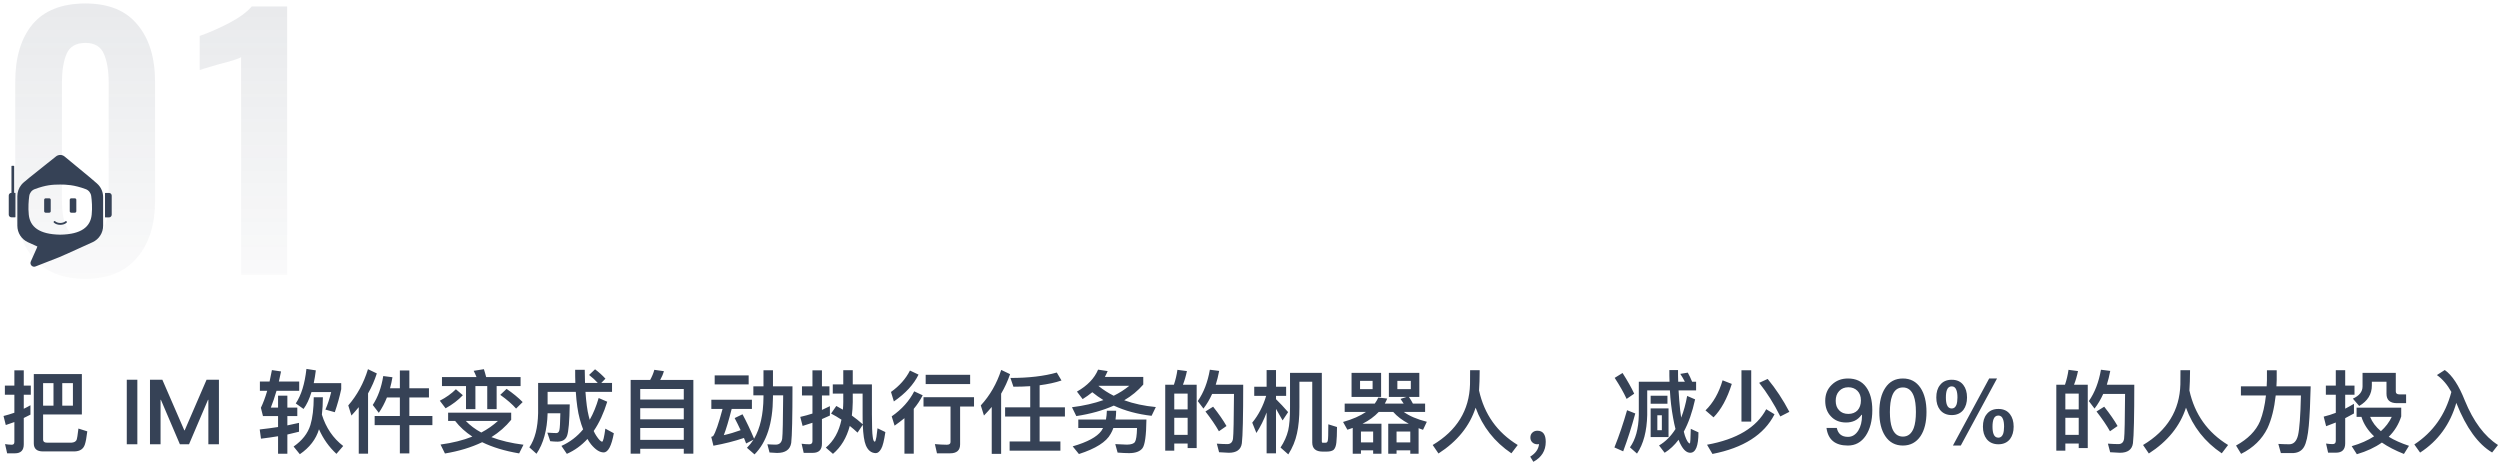
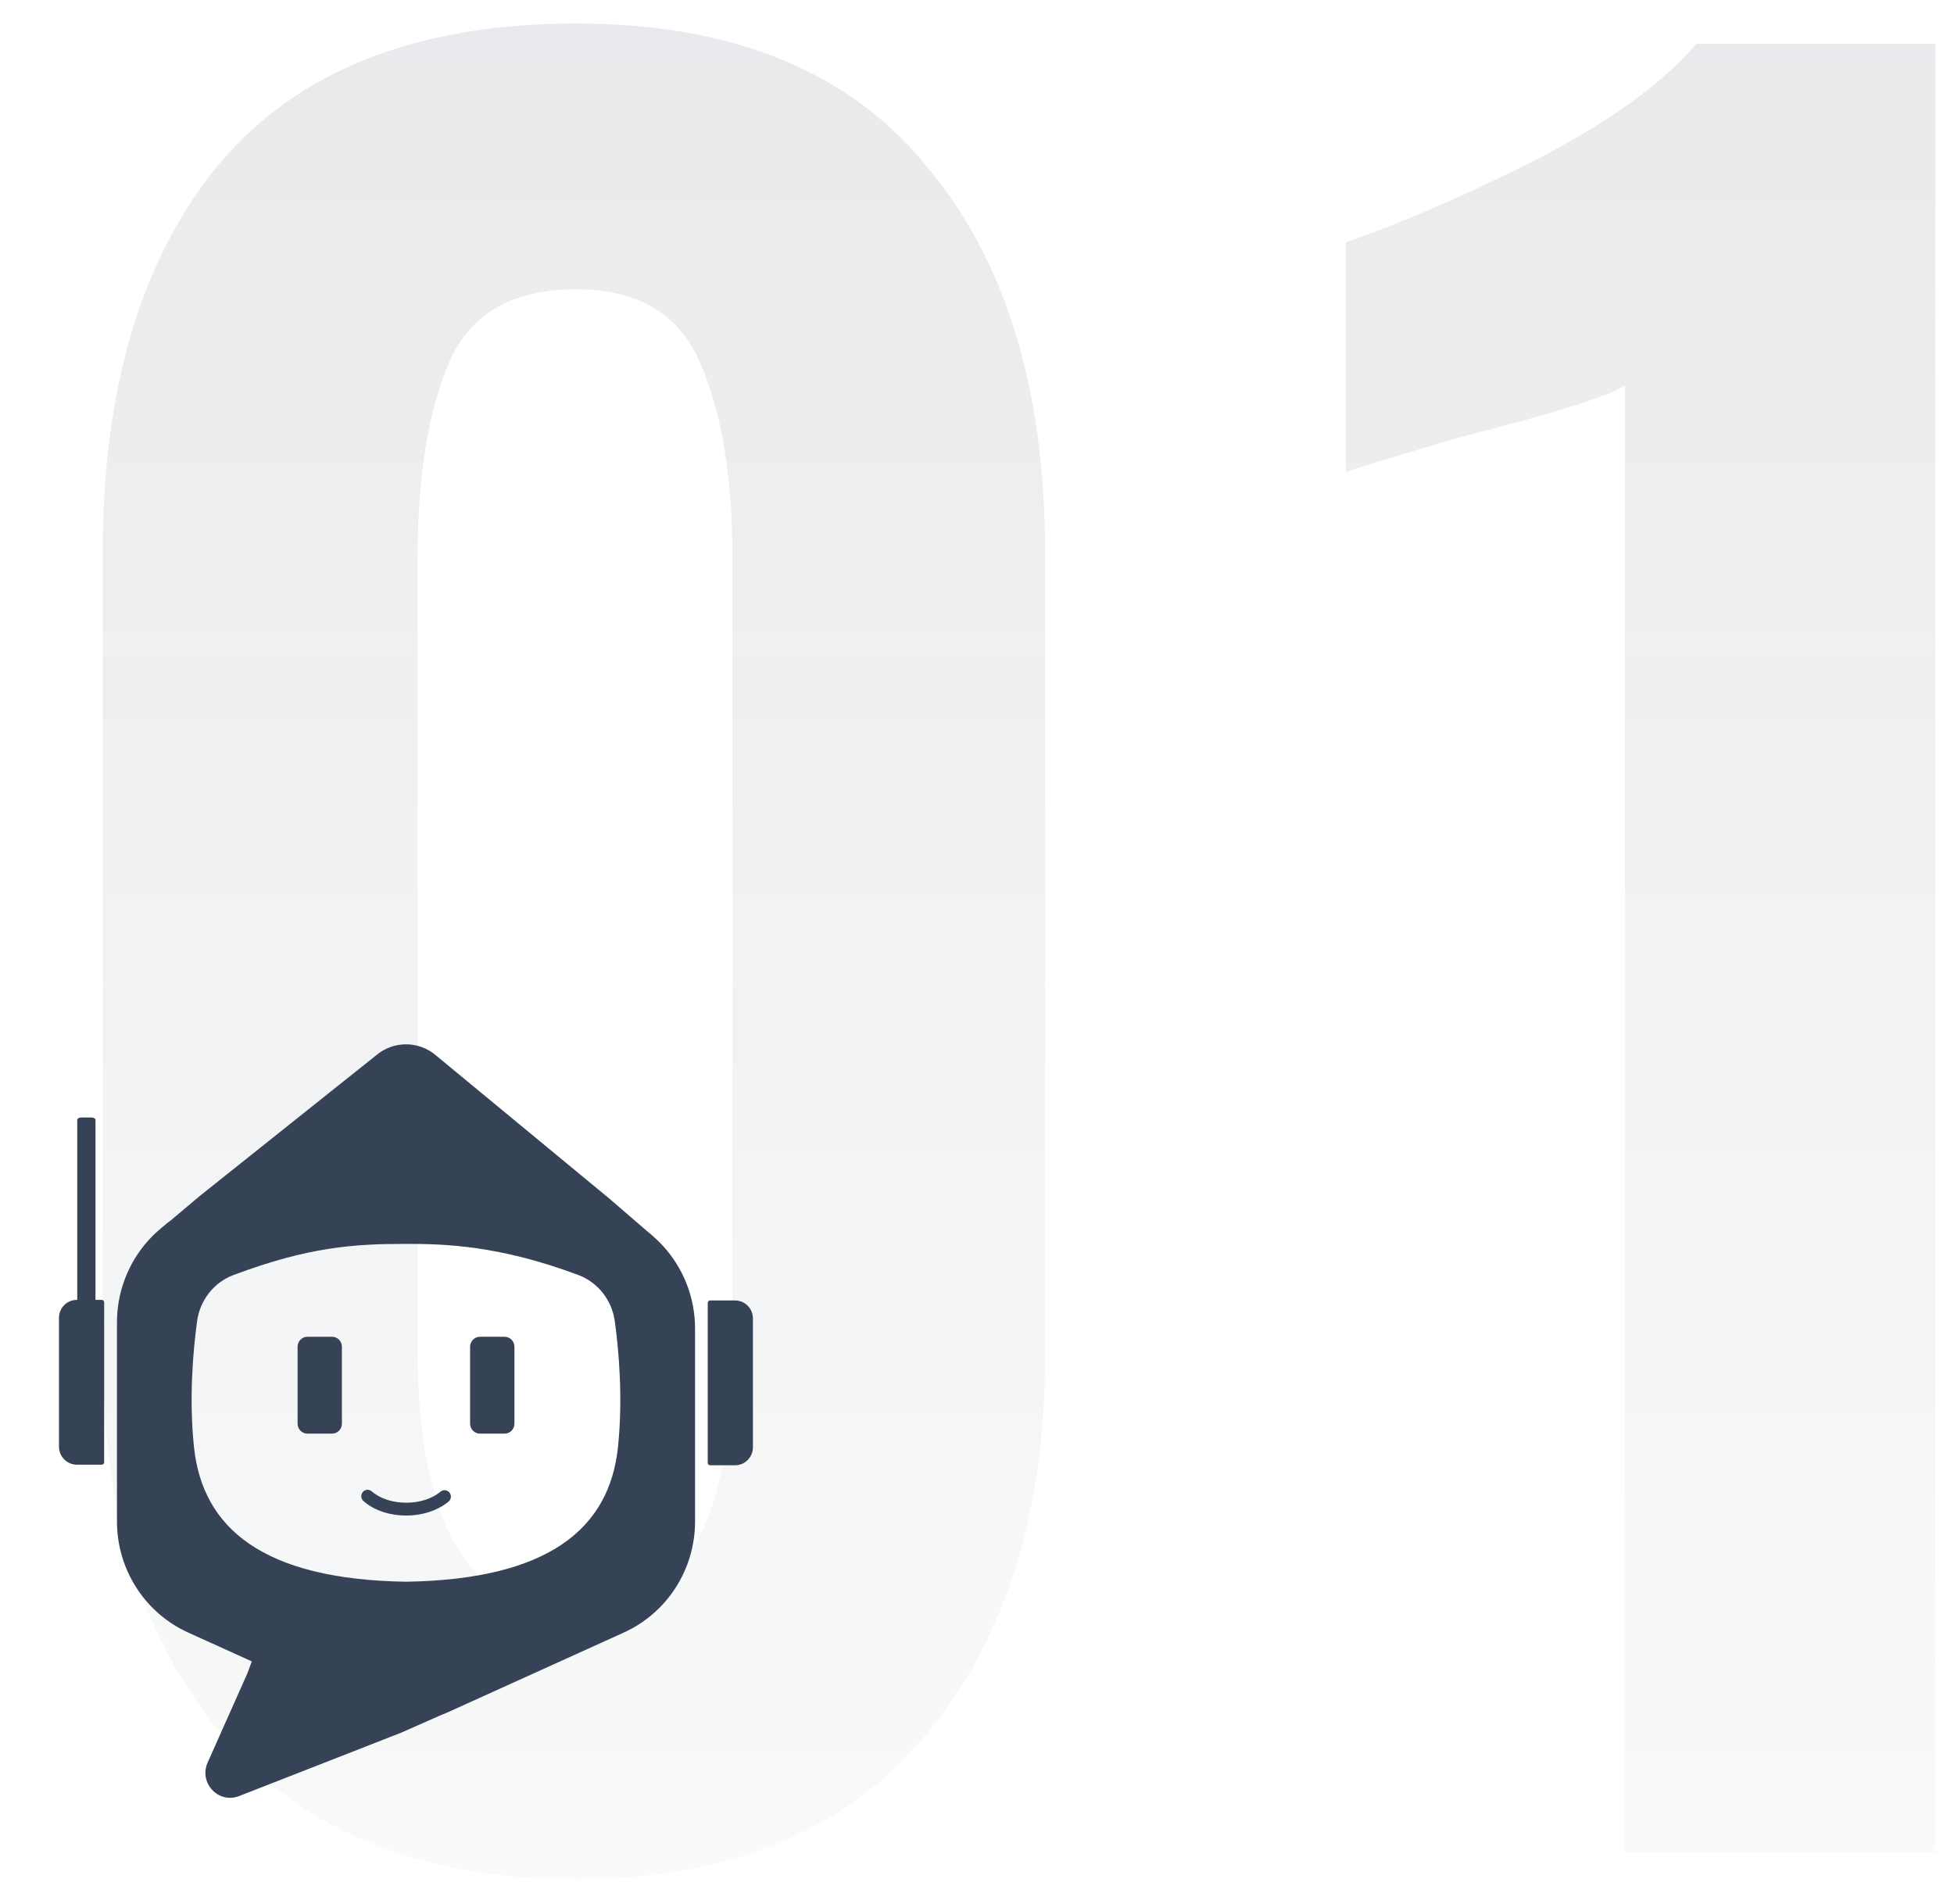
- <svg xmlns="http://www.w3.org/2000/svg" width="664" height="123" viewBox="0 0 664 123" fill="none">
+ <svg xmlns="http://www.w3.org/2000/svg" width="77" height="75" viewBox="0 0 77 75" fill="none">
  <path d="M22.704 74.056C16.603 74.056 11.968 72.179 8.8 68.424C5.632 64.669 4.048 59.653 4.048 53.376V21.784C4.048 15.272 5.573 10.168 8.624 6.472C11.733 2.776 16.427 0.928 22.704 0.928C28.864 0.928 33.469 2.805 36.52 6.56C39.629 10.256 41.184 15.331 41.184 21.784V53.376C41.184 59.653 39.6 64.669 36.432 68.424C33.264 72.179 28.688 74.056 22.704 74.056ZM22.704 63.584C26.811 63.584 28.864 60.123 28.864 53.2V21.96C28.864 18.851 28.453 16.328 27.632 14.392C26.811 12.397 25.168 11.4 22.704 11.4C20.181 11.4 18.509 12.368 17.688 14.304C16.867 16.24 16.456 18.792 16.456 21.96V53.2C16.456 60.123 18.539 63.584 22.704 63.584ZM64.035 15.184C63.449 15.595 61.307 16.269 57.611 17.208C54.619 18.088 53.094 18.557 53.035 18.616V9.552C55.382 8.731 57.934 7.616 60.691 6.208C63.507 4.741 65.561 3.245 66.851 1.72H76.267V73H64.035V15.184Z" fill="url(#paint0_linear_0_1)" fill-opacity="0.15" />
-   <path d="M14.208 101.752V107.752H11.448V101.752H14.208ZM16.536 107.752V101.752H19.368V107.752H16.536ZM8.088 107.632C7.512 107.968 6.912 108.28 6.312 108.568V104.848H8.184V102.424H6.312V98.368H3.816V102.424H1.296V104.848H3.816V109.624C2.856 109.96 1.896 110.248 0.936 110.488L1.536 112.888C2.304 112.648 3.048 112.384 3.816 112.096V117.4C3.816 117.88 3.576 118.12 3.12 118.12C2.568 118.12 1.968 118.048 1.344 117.952L1.896 120.4H3.984C5.52 120.4 6.312 119.608 6.312 118.024V111.016C6.888 110.728 7.488 110.44 8.088 110.128V107.632ZM21.744 99.352H8.976V117.76C8.976 119.176 9.768 119.896 11.4 119.896H19.824C21.24 119.848 22.152 119.248 22.536 118.072C22.776 117.352 22.992 116.2 23.184 114.568L20.832 113.824C20.64 115.504 20.472 116.536 20.328 116.872C20.088 117.304 19.656 117.52 19.008 117.568H12.456C11.784 117.568 11.448 117.304 11.448 116.776V110.08H21.744V99.352ZM33.672 100.864V118H36.48V100.864H33.672ZM39.836 100.864V118H42.644V106.192H42.74L47.78 118H50.204L55.244 106.192H55.34V118H58.148V100.864H54.86L49.052 114.304H48.956L43.124 100.864H39.836ZM73.852 105.088V108.256H71.932C72.46 106.936 72.964 105.448 73.444 103.792H79.468V101.344H74.068C74.26 100.48 74.452 99.592 74.644 98.656L72.22 98.296C72.028 99.352 71.812 100.384 71.596 101.344H69.028V103.792H70.972C70.444 105.616 69.868 107.104 69.292 108.304L69.844 110.512H73.852V113.416C72.316 113.656 70.708 113.872 68.98 114.064L69.316 116.512C70.9 116.32 72.412 116.104 73.852 115.864V120.52H76.324V115.408C77.38 115.168 78.412 114.928 79.42 114.664V112.312C78.436 112.552 77.404 112.768 76.324 112.984V110.512H78.964V108.256H76.324V105.088H73.852ZM81.388 97.984C80.956 101.92 80.02 104.968 78.556 107.152L80.62 108.616C81.46 107.488 82.156 106 82.732 104.128H87.964C87.532 105.904 87.028 107.44 86.428 108.784L88.924 109.48C89.62 107.44 90.196 105.4 90.628 103.36V101.752H83.332C83.548 100.72 83.74 99.592 83.884 98.368L81.388 97.984ZM83.332 105.52C83.308 108.544 83.02 110.992 82.444 112.888C81.748 115.12 80.26 117.016 77.98 118.6L79.636 120.64C82.228 118.864 83.932 116.656 84.724 114.016C85.852 116.56 87.388 118.72 89.356 120.544L91.156 118.456C88.468 116.392 86.572 113.608 85.492 110.128C85.66 108.736 85.756 107.2 85.756 105.52H83.332ZM97.732 98.056C96.604 101.752 94.852 104.968 92.5 107.68L93.34 110.368C94.012 109.648 94.66 108.904 95.284 108.136V120.496H97.756V104.488C98.716 102.808 99.484 101.056 100.084 99.184L97.732 98.056ZM101.788 99.88C101.308 102.904 100.372 105.472 99.004 107.56L100.612 109.648C101.452 108.424 102.172 107.056 102.772 105.568H106.204V110.488H99.508V112.912H106.204V120.424H108.724V112.912H114.844V110.488H108.724V105.568H113.932V103.12H108.724V98.392H106.204V103.12H103.588C103.852 102.184 104.068 101.2 104.236 100.192L101.788 99.88ZM134.548 103.288L132.868 104.872C134.692 106.168 136.084 107.392 137.068 108.52L138.82 106.792C137.668 105.616 136.228 104.44 134.548 103.288ZM128.524 98.056L125.812 98.488C126.076 98.992 126.316 99.544 126.556 100.144H117.388V102.544H123.772V108.664H126.268V102.544H129.412V108.664H131.908V102.544H138.268V100.144H129.124C128.932 99.376 128.716 98.68 128.524 98.056ZM121.084 103.384C119.932 104.536 118.492 105.568 116.812 106.432L118.348 108.448C120.172 107.44 121.684 106.288 122.932 104.968L121.084 103.384ZM119.02 109.6V111.808H120.892C122.116 113.392 123.628 114.76 125.452 115.96C122.98 116.944 120.172 117.64 117.004 118.072L118.18 120.448C121.924 119.824 125.212 118.816 128.068 117.448C130.804 118.792 134.068 119.776 137.884 120.424L139.036 118.12C135.796 117.712 132.964 117.04 130.516 116.104C132.556 114.832 134.308 113.296 135.772 111.496V109.6H119.02ZM123.724 111.808H132.244C130.948 112.984 129.484 114.016 127.828 114.88C126.22 114.016 124.852 112.984 123.724 111.808ZM158.044 98.08L156.46 99.592C157.396 100.312 158.164 101.032 158.764 101.704H155.38C155.332 100.6 155.308 99.448 155.308 98.224H152.764C152.764 99.424 152.764 100.6 152.812 101.704H142.924V109.696C142.852 113.584 142.084 116.632 140.596 118.816L142.492 120.52C144.34 117.808 145.324 114.232 145.444 109.768H148.828C148.78 112.216 148.708 113.728 148.564 114.28C148.444 114.76 148.18 115 147.796 115.024C147.124 115.024 146.332 114.976 145.372 114.904L146.14 117.184C146.86 117.256 147.508 117.304 148.084 117.304C149.38 117.28 150.22 116.776 150.604 115.768C151.012 114.664 151.252 111.88 151.324 107.416H145.444V104.08H152.932C153.124 106.96 153.46 109.384 153.988 111.304C154.252 112.288 154.54 113.2 154.876 114.04C153.292 115.96 151.372 117.424 149.116 118.432L150.556 120.544C152.62 119.632 154.444 118.312 156.028 116.584C156.316 117.112 156.652 117.592 156.988 118.024C158.164 119.44 159.268 120.16 160.324 120.16C161.524 120.16 162.412 118.456 163.036 115.072L160.78 113.848C160.468 116.152 160.18 117.304 159.94 117.304C159.58 117.304 159.052 116.776 158.38 115.744C158.14 115.384 157.9 114.952 157.684 114.472C159.148 112.336 160.348 109.744 161.284 106.696L159.004 105.712C158.38 107.872 157.588 109.816 156.628 111.496C156.532 111.16 156.436 110.848 156.364 110.512C155.98 109.024 155.692 106.864 155.5 104.08H162.556V101.704H159.7L160.804 100.576C160.036 99.736 159.124 98.896 158.044 98.08ZM184.156 100.912H175.348C175.756 100.192 176.092 99.424 176.332 98.584L173.788 98.224C173.548 99.136 173.164 100.048 172.684 100.912H167.5V120.496H170.044V119.2H181.612V120.496H184.156V100.912ZM170.044 116.824V113.68H181.612V116.824H170.044ZM170.044 111.376V108.424H181.612V111.376H170.044ZM170.044 106.12V103.312H181.612V106.12H170.044ZM189.82 99.712V102.088H198.844V99.712H189.82ZM188.932 106.168V108.616H191.908C190.876 112.504 190.036 114.904 189.412 115.816C189.316 115.888 189.148 115.96 188.908 116.032L189.484 118.384C192.364 117.856 195.076 117.184 197.596 116.32C197.788 116.776 197.98 117.256 198.172 117.784L200.14 116.776C199.612 117.568 199.036 118.288 198.388 118.936L200.404 120.688C203.62 117.472 205.252 112.432 205.3 105.52V104.992H208.012C207.964 111.568 207.892 115.432 207.748 116.536C207.58 117.568 207.004 118.096 206.02 118.096C205.396 118.096 204.676 118.048 203.812 118L204.388 120.184C205.348 120.256 205.996 120.304 206.38 120.304C208.612 120.304 209.86 119.416 210.148 117.64C210.364 115.768 210.484 110.752 210.484 102.616H205.3V98.344H202.78V102.616H200.092V104.992H202.78V105.52C202.732 110.08 201.916 113.728 200.284 116.512C199.3 114.16 198.268 112 197.212 110.032L195.124 111.04C195.652 112.048 196.18 113.104 196.708 114.256C195.244 114.784 193.756 115.24 192.244 115.576C192.844 114.04 193.54 111.736 194.332 108.616H199.708V106.168H188.932ZM232.612 120.352C233.14 120.352 233.596 119.968 234.028 119.224C234.46 118.504 234.82 117.016 235.156 114.76L233.068 113.752C232.972 114.616 232.876 115.384 232.78 116.056C232.636 116.872 232.492 117.304 232.348 117.304C232.084 117.304 231.892 116.872 231.796 116.008C231.652 115.144 231.58 113.128 231.58 110.008V102.088H226.492V98.32H223.972V102.088H221.188V104.536H223.972V106.792C223.972 107.464 223.924 108.136 223.876 108.808C223.3 108.472 222.724 108.136 222.124 107.824L220.732 109.84C221.644 110.32 222.58 110.848 223.492 111.472C222.82 114.664 221.452 117.136 219.34 118.888L221.236 120.544C223.372 118.744 224.86 116.272 225.7 113.128C226.372 113.656 227.044 114.232 227.764 114.904L229.156 112.816C229.252 115.432 229.54 117.256 229.972 118.288C230.548 119.632 231.412 120.328 232.612 120.352ZM226.492 104.536H229.108V110.008C229.108 110.968 229.108 111.856 229.156 112.696C228.244 111.88 227.26 111.088 226.252 110.368C226.396 109.264 226.468 108.064 226.492 106.792V104.536ZM215.86 120.28C217.492 120.28 218.308 119.464 218.308 117.832V111.304C219.004 111.016 219.7 110.704 220.42 110.368V107.872C219.748 108.208 219.028 108.544 218.308 108.88V105.04H220.3V102.616H218.308V98.368H215.788V102.616H213.004V105.04H215.788V109.84C214.732 110.176 213.652 110.488 212.548 110.728L213.172 113.128C214.036 112.864 214.924 112.576 215.788 112.288V117.184C215.788 117.712 215.5 118 214.972 118C214.3 118 213.628 117.952 212.908 117.856L213.46 120.28H215.86ZM245.86 99.544V102.016H257.668V99.544H245.86ZM245.284 105.496V107.968H252.46V117.4C252.46 117.88 252.124 118.12 251.476 118.12C250.468 118.12 249.412 118.048 248.308 117.952L248.86 120.4H252.34C254.116 120.4 255.004 119.608 255.004 118.024V107.968H258.7V105.496H245.284ZM241.684 98.416C240.58 100.6 238.9 102.496 236.644 104.104L237.412 106.624C240.508 104.488 242.692 102.112 243.964 99.496L241.684 98.416ZM242.812 103.936C241.516 106.48 239.524 108.712 236.836 110.584L237.604 113.056C238.516 112.408 239.404 111.736 240.22 111.064V120.496H242.692V108.592C243.652 107.44 244.444 106.24 245.068 104.992L242.812 103.936ZM280.684 98.944C277.324 99.904 273.22 100.384 268.372 100.384L269.164 102.712C270.748 102.712 272.236 102.664 273.628 102.568V108.184H266.956V110.632H273.628V117.256H268.156V119.704H281.644V117.256H276.124V110.632H282.844V108.184H276.124V102.328C278.308 102.04 280.252 101.632 281.932 101.056L280.684 98.944ZM265.924 98.248C264.748 101.872 262.948 105.016 260.5 107.68L261.34 110.368C262.06 109.624 262.756 108.856 263.404 108.088V120.544H265.9V104.56C266.86 102.928 267.652 101.2 268.276 99.376L265.924 98.248ZM291.652 98.176C290.692 100.48 288.82 102.424 286.036 104.008L287.548 106C288.46 105.424 289.324 104.824 290.116 104.176C291.028 104.92 292.012 105.616 293.068 106.264C290.62 107.128 287.836 107.776 284.716 108.16L285.868 110.512C289.66 109.936 292.972 109 295.828 107.728C298.804 109.12 302.14 110.008 305.86 110.44L306.988 108.112C303.916 107.824 301.108 107.224 298.588 106.312C300.556 105.16 302.236 103.768 303.652 102.136V100.12H293.452C293.716 99.64 293.956 99.112 294.196 98.56L291.652 98.176ZM295.804 105.112C294.364 104.392 293.02 103.528 291.772 102.52L291.82 102.472H299.932C298.708 103.48 297.34 104.344 295.804 105.112ZM293.98 109.096C293.956 109.912 293.884 110.68 293.74 111.424H286.396V113.68H292.972C292.828 113.92 292.684 114.184 292.516 114.448C291.34 116.056 288.796 117.424 284.908 118.552L286.564 120.592C291.028 119.152 293.836 117.376 294.988 115.24C295.276 114.76 295.516 114.232 295.708 113.68H301.996C301.948 115.672 301.756 116.896 301.444 117.376C301.156 117.832 300.46 118.072 299.332 118.096C298.516 118.072 297.484 118.024 296.212 117.952L296.836 120.208C298.036 120.304 299.044 120.352 299.884 120.352C301.564 120.352 302.74 119.92 303.412 119.08C304.084 118.24 304.444 115.696 304.492 111.424H296.284C296.38 110.704 296.452 109.912 296.452 109.096H293.98ZM317.836 102.184H314.188C314.62 101.08 314.98 99.856 315.244 98.56L312.724 98.224C312.532 99.592 312.22 100.912 311.788 102.184H309.484V119.704H311.884V117.808H315.436V119.008H317.836V102.184ZM311.884 115.504V110.968H315.436V115.504H311.884ZM311.884 108.736V104.536H315.436V108.736H311.884ZM322.204 108.016L320.164 109.288C321.652 111.208 322.852 112.96 323.74 114.544L325.756 113.152C324.916 111.664 323.74 109.96 322.204 108.016ZM330.196 102.184H322.9C323.26 101.032 323.572 99.808 323.812 98.512L321.34 98.2C320.764 101.488 319.708 104.272 318.124 106.528L319.636 108.52C320.524 107.368 321.292 106.072 321.94 104.632H327.748C327.7 111.424 327.628 115.384 327.484 116.536C327.34 117.472 326.836 117.952 325.972 117.952C325.18 117.952 324.244 117.904 323.188 117.832L323.788 120.112C325.036 120.208 325.9 120.256 326.38 120.256C328.444 120.256 329.596 119.416 329.836 117.736C330.076 115.768 330.196 110.584 330.196 102.184ZM333.124 102.712V105.136H336.292C335.5 107.824 334.276 110.2 332.596 112.264L333.7 115C334.78 113.32 335.692 111.52 336.412 109.552V120.4H338.908V108.592C339.412 109.432 339.988 110.464 340.66 111.664L342.124 109.456C341.044 108.208 339.964 107.056 338.908 106.024V105.136H341.596V102.712H338.908V98.296H336.412V102.712H333.124ZM340.108 118.864L342.172 120.688C343.3 118.912 344.068 117.04 344.476 115.12C344.908 113.2 345.124 110.896 345.124 108.184V101.392H348.532V117.52C348.532 119.128 349.444 119.944 351.292 119.944H352.372C353.212 119.944 353.836 119.776 354.22 119.464C354.604 119.08 354.844 118.456 354.94 117.544C355.036 116.632 355.108 115.24 355.108 113.416L352.804 112.696C352.804 115.24 352.756 116.704 352.66 117.04C352.612 117.208 352.564 117.352 352.468 117.448C352.372 117.544 352.228 117.592 352.036 117.592H351.316C351.148 117.592 351.076 117.472 351.076 117.256V99.04H342.628V108.184C342.628 110.896 342.46 112.936 342.148 114.304C341.764 115.888 341.068 117.424 340.108 118.864ZM358.972 99.04V105.424H366.82V99.04H358.972ZM364.564 103.36H361.228V101.152H364.564V103.36ZM368.884 99.04V105.424H373.588L371.98 105.952C372.268 106.336 372.532 106.744 372.82 107.2H367.804C368.044 106.768 368.26 106.312 368.452 105.856L366.076 105.592C365.836 106.12 365.524 106.672 365.14 107.2H357.148V109.408H362.812C361.276 110.464 359.26 111.352 356.716 112.072L357.868 114.136C358.348 113.992 358.804 113.824 359.284 113.656V120.52H361.468V119.608H364.708V120.52H366.916V112.552H361.876C363.604 111.688 365.044 110.632 366.196 109.408H370.036C371.044 110.56 372.412 111.616 374.188 112.552H368.716V120.52H370.924V119.608H374.572V120.52H376.78V113.728C377.116 113.872 377.524 114.016 377.956 114.16L378.964 112.024C376.348 111.352 374.308 110.488 372.844 109.408H378.508V107.2H375.268C374.956 106.576 374.596 106 374.212 105.424H376.972V99.04H368.884ZM374.716 103.36H371.14V101.152H374.716V103.36ZM361.468 117.496V114.616H364.708V117.496H361.468ZM370.924 117.496V114.616H374.572V117.496H370.924ZM393.004 98.32H390.46C390.46 99.232 390.436 100.48 390.436 102.088C390.244 108.976 386.956 114.352 380.524 118.192L382.06 120.448C387.052 117.232 390.34 113.176 391.924 108.28C393.772 113.344 396.94 117.376 401.428 120.4L403.108 118.192C397.66 114.856 394.228 110.032 392.836 103.72C392.932 102.232 393.004 100.432 393.004 98.32ZM408.316 114.4C407.788 114.4 407.356 114.568 406.996 114.904C406.636 115.24 406.468 115.672 406.468 116.224C406.468 116.728 406.636 117.16 406.996 117.496C407.356 117.832 407.788 118 408.316 118C408.484 118 408.628 117.976 408.772 117.952C408.628 119.296 407.86 120.4 406.42 121.288L407.26 122.656C409.444 121.48 410.548 119.704 410.548 117.352C410.548 115.384 409.804 114.4 408.316 114.4ZM438.412 105.112V107.224H442.876V105.112H438.412ZM438.412 108.472V116.08H443.164V108.472H438.412ZM441.388 114.256H440.188V110.296H441.388V114.256ZM448.108 105.16C447.724 107.296 447.196 109.216 446.524 110.92C446.428 110.344 446.332 109.696 446.26 109.024C446.068 107.2 445.924 105.424 445.828 103.696H450.484V101.392H449.428C449.068 100.504 448.684 99.688 448.276 98.968L446.284 99.304C446.716 99.952 447.124 100.648 447.508 101.392H445.732C445.684 100.336 445.684 99.304 445.684 98.296H443.38C443.38 99.352 443.38 100.384 443.428 101.392H435.268V110.224C435.196 113.896 434.404 116.752 432.916 118.816L434.788 120.472C436.516 117.904 437.404 114.496 437.5 110.224V103.696H443.524C443.668 106.312 443.956 108.712 444.364 110.92C444.556 112.024 444.772 113.032 445.012 113.944C443.812 115.84 442.372 117.304 440.644 118.312L442.132 120.256C443.524 119.392 444.748 118.24 445.828 116.8C446.044 117.376 446.26 117.88 446.5 118.264C447.22 119.584 448.036 120.256 448.948 120.256C450.388 120.232 451.108 118.432 451.108 114.832L449.068 113.896C449.02 116.464 448.948 117.76 448.804 117.784C448.396 117.712 447.964 117.016 447.508 115.696C447.412 115.384 447.316 115.024 447.22 114.64C448.468 112.336 449.476 109.48 450.22 106.072L448.108 105.16ZM430.948 99.064L428.86 100.36C430.204 102.424 431.26 104.272 432.028 105.952L434.044 104.56C433.324 103 432.292 101.176 430.948 99.064ZM432.148 108.952C431.188 112.312 430.084 115.624 428.788 118.84L431.116 119.872C432.292 116.728 433.372 113.368 434.332 109.816L432.148 108.952ZM457.516 101.008C456.556 104.32 455.044 106.984 452.98 109L455.116 110.848C457.132 108.808 458.74 105.856 459.964 101.968L457.516 101.008ZM469.108 108.688C466.54 113.536 461.308 116.68 453.388 118.12L454.828 120.568C463.06 118.96 468.556 115.456 471.316 110.032L469.108 108.688ZM462.532 98.344V111.976H465.124V98.344H462.532ZM469.492 100.648L467.236 101.68C469.3 104.272 471.172 107.248 472.852 110.608L475.252 109.384C473.596 106.216 471.676 103.288 469.492 100.648ZM490.828 100.528C489.1 100.528 487.66 101.08 486.508 102.208C485.356 103.312 484.78 104.728 484.78 106.456C484.78 108.136 485.26 109.504 486.268 110.56C487.276 111.664 488.644 112.216 490.324 112.216C491.188 112.216 491.956 112.048 492.628 111.736C493.324 111.4 493.924 110.872 494.428 110.176H494.548V110.392C494.548 111.976 494.212 113.296 493.564 114.352C492.868 115.456 491.956 116.032 490.828 116.032C489.172 116.032 488.188 115.24 487.852 113.656H485.116C485.524 116.776 487.42 118.336 490.804 118.336C492.772 118.336 494.356 117.472 495.532 115.744C496.684 114.016 497.284 111.736 497.284 108.952C497.284 106.312 496.732 104.272 495.628 102.784C494.524 101.272 492.916 100.528 490.828 100.528ZM490.924 102.856C491.884 102.856 492.7 103.168 493.324 103.792C493.948 104.416 494.26 105.256 494.26 106.36C494.26 107.464 493.948 108.328 493.372 108.976C492.772 109.6 491.956 109.936 490.924 109.936C489.868 109.936 489.052 109.6 488.476 108.976C487.852 108.352 487.564 107.512 487.564 106.456C487.564 105.4 487.852 104.536 488.476 103.864C489.1 103.192 489.916 102.856 490.924 102.856ZM505.411 100.528C503.395 100.528 501.835 101.344 500.731 103.024C499.675 104.608 499.147 106.744 499.147 109.432C499.147 112.12 499.675 114.256 500.731 115.84C501.835 117.496 503.395 118.336 505.411 118.336C507.403 118.336 508.963 117.496 510.091 115.84C511.147 114.256 511.675 112.12 511.675 109.432C511.675 106.744 511.147 104.608 510.091 103.024C508.963 101.344 507.403 100.528 505.411 100.528ZM505.411 102.904C506.755 102.904 507.715 103.648 508.291 105.184C508.675 106.216 508.867 107.632 508.867 109.432C508.867 111.208 508.675 112.624 508.291 113.68C507.715 115.192 506.755 115.96 505.411 115.96C504.043 115.96 503.083 115.192 502.531 113.68C502.147 112.624 501.955 111.208 501.955 109.432C501.955 107.632 502.147 106.216 502.531 105.184C503.083 103.648 504.043 102.904 505.411 102.904ZM530.77 108.616C529.426 108.616 528.37 109.072 527.65 110.032C526.978 110.848 526.666 111.952 526.666 113.32C526.666 114.664 526.978 115.744 527.65 116.608C528.37 117.52 529.426 118 530.77 118C532.114 118 533.146 117.52 533.866 116.608C534.49 115.768 534.826 114.664 534.826 113.32C534.826 111.952 534.49 110.848 533.866 110.032C533.146 109.072 532.114 108.616 530.77 108.616ZM528.322 100.528L518.698 118.336H520.786L530.41 100.528H528.322ZM518.386 100.864C517.042 100.864 515.986 101.32 515.266 102.28C514.594 103.096 514.282 104.2 514.282 105.568C514.282 106.912 514.594 107.992 515.266 108.856C515.986 109.768 517.042 110.248 518.386 110.248C519.73 110.248 520.762 109.768 521.482 108.856C522.106 108.016 522.442 106.912 522.442 105.568C522.442 104.2 522.106 103.096 521.482 102.28C520.762 101.32 519.73 100.864 518.386 100.864ZM530.77 110.368C531.346 110.368 531.754 110.68 531.994 111.328C532.186 111.808 532.282 112.456 532.282 113.32C532.282 114.136 532.186 114.784 532.018 115.264C531.754 115.912 531.346 116.248 530.77 116.248C530.17 116.248 529.738 115.936 529.498 115.312C529.306 114.832 529.21 114.16 529.21 113.32C529.21 112.456 529.306 111.784 529.498 111.304C529.738 110.68 530.17 110.368 530.77 110.368ZM518.386 102.616C518.962 102.616 519.37 102.928 519.61 103.576C519.802 104.056 519.898 104.704 519.898 105.568C519.898 106.384 519.802 107.032 519.634 107.512C519.37 108.16 518.962 108.496 518.386 108.496C517.786 108.496 517.354 108.184 517.114 107.56C516.922 107.08 516.826 106.408 516.826 105.568C516.826 104.704 516.922 104.032 517.114 103.552C517.354 102.928 517.786 102.616 518.386 102.616ZM554.508 102.184H550.86C551.292 101.08 551.652 99.856 551.916 98.56L549.396 98.224C549.204 99.592 548.892 100.912 548.46 102.184H546.156V119.704H548.556V117.808H552.108V119.008H554.508V102.184ZM548.556 115.504V110.968H552.108V115.504H548.556ZM548.556 108.736V104.536H552.108V108.736H548.556ZM558.876 108.016L556.836 109.288C558.324 111.208 559.524 112.96 560.412 114.544L562.428 113.152C561.588 111.664 560.412 109.96 558.876 108.016ZM566.868 102.184H559.572C559.932 101.032 560.244 99.808 560.484 98.512L558.012 98.2C557.436 101.488 556.38 104.272 554.796 106.528L556.308 108.52C557.196 107.368 557.964 106.072 558.612 104.632H564.42C564.372 111.424 564.3 115.384 564.156 116.536C564.012 117.472 563.508 117.952 562.644 117.952C561.852 117.952 560.916 117.904 559.86 117.832L560.46 120.112C561.708 120.208 562.572 120.256 563.052 120.256C565.116 120.256 566.268 119.416 566.508 117.736C566.748 115.768 566.868 110.584 566.868 102.184ZM581.676 98.32H579.132C579.132 99.232 579.108 100.48 579.108 102.088C578.916 108.976 575.628 114.352 569.196 118.192L570.732 120.448C575.724 117.232 579.012 113.176 580.596 108.28C582.444 113.344 585.612 117.376 590.1 120.4L591.78 118.192C586.332 114.856 582.9 110.032 581.508 103.72C581.604 102.232 581.676 100.432 581.676 98.32ZM602.1 98.344V100.936L602.028 102.616H595.188V105.04H601.836C601.548 107.68 601.02 109.936 600.276 111.856C599.172 114.448 597.036 116.608 593.892 118.336L595.236 120.544C598.476 118.936 600.804 116.656 602.244 113.728C603.324 111.4 604.044 108.496 604.428 105.04H611.124C611.004 110.44 610.74 113.968 610.356 115.6C609.972 117.184 609.204 118 608.004 118C607.092 118 606.132 117.952 605.124 117.904L605.796 120.328H609.204C610.476 120.232 611.388 119.68 611.964 118.672C612.564 117.616 612.972 115.744 613.212 113.104C613.452 110.44 613.62 106.936 613.716 102.616H604.62L604.692 100.936V98.344H602.1ZM620.436 120.232C622.068 120.232 622.884 119.392 622.884 117.76V111.064C623.652 110.68 624.444 110.248 625.212 109.816V107.248C624.444 107.704 623.676 108.136 622.884 108.544V104.848H625.356V102.424H622.884V98.32H620.388V102.424H617.748V104.848H620.388V109.648C619.332 110.056 618.276 110.392 617.172 110.656L617.82 113.2C618.684 112.888 619.524 112.552 620.388 112.216V117.112C620.388 117.664 620.1 117.952 619.572 117.952C618.996 117.952 618.42 117.904 617.796 117.808L618.348 120.232H620.436ZM625.908 108.28V110.728H627.204C627.78 112.6 628.908 114.328 630.564 115.888C628.932 116.944 626.964 117.832 624.612 118.504L625.98 120.64C628.596 119.872 630.804 118.84 632.628 117.544C634.236 118.648 636.18 119.656 638.484 120.568L639.828 118.408C637.716 117.712 635.94 116.92 634.452 116.008C635.988 114.496 637.092 112.696 637.764 110.608V108.28H625.908ZM629.508 110.728H635.244C634.572 112.144 633.612 113.416 632.364 114.52C631.02 113.392 630.06 112.12 629.508 110.728ZM627.492 99.04V102.64C627.492 104.032 626.628 105.112 624.924 105.88L626.604 107.824C628.836 106.528 629.964 104.704 629.964 102.376V101.392H633.852V104.584C633.852 106.24 634.764 107.08 636.636 107.08H639.06V104.752H637.308C636.636 104.752 636.324 104.488 636.324 103.984V99.04H627.492ZM651.084 104.104C649.5 110.152 646.212 114.784 641.244 118.048L642.78 120.208C647.58 117.088 650.772 112.672 652.404 106.984L652.476 107.2C655.044 113.632 658.188 117.976 661.908 120.184L663.468 118.192C659.868 115.888 656.94 111.952 654.66 106.384C653.076 102.376 651.3 99.664 649.332 98.272L647.244 99.616C648.732 100.672 650.004 102.16 651.084 104.104Z" fill="#364256" />
  <path fill-rule="evenodd" clip-rule="evenodd" d="M5.673 49.082C5.868 48.84 6.089 48.614 6.332 48.412L6.339 48.405L6.388 48.362H6.392L6.619 48.173C6.643 48.154 6.668 48.136 6.692 48.12L6.706 48.11L6.721 48.1H6.718L7.819 47.173L7.842 47.153L14.835 41.576C15.517 41.005 16.512 41.011 17.188 41.596L24.062 47.273L24.125 47.329L25.515 48.528H25.519L25.723 48.704C25.868 48.83 26.003 48.963 26.131 49.102C26.936 49.982 27.39 51.141 27.39 52.353V59.952C27.39 61.845 26.29 63.558 24.576 64.335L17.863 67.376L17.672 67.462C17.651 67.472 17.629 67.481 17.608 67.49C17.586 67.5 17.565 67.509 17.544 67.519C17.544 67.519 17.54 67.519 17.537 67.522C17.49 67.541 17.444 67.559 17.397 67.576L15.809 68.278L9.423 70.775C8.612 71.094 7.828 70.26 8.18 69.46L9.749 65.938L9.922 65.468L7.42 64.335C5.706 63.558 4.609 61.845 4.609 59.952V52.11C4.609 50.998 4.991 49.932 5.673 49.082ZM7.644 57.021C7.98 60.221 10.363 62.243 15.998 62.329C21.633 62.243 24.019 60.224 24.352 57.024C24.55 55.125 24.392 53.262 24.227 52.064C24.115 51.24 23.568 50.536 22.793 50.244C19.656 49.069 17.514 49.016 16.001 49.016C13.948 49.016 12.172 49.132 9.199 50.244C8.425 50.536 7.878 51.237 7.766 52.064C7.604 53.259 7.446 55.121 7.644 57.021ZM3.204 44.035H3.604C3.689 44.035 3.763 44.078 3.763 44.127V51.223H4.011C4.064 51.223 4.104 51.266 4.104 51.316V57.624C4.104 57.677 4.061 57.717 4.011 57.717H3.026C2.641 57.717 2.327 57.401 2.324 57.013V51.93C2.324 51.538 2.641 51.223 3.026 51.223H3.044V44.127C3.044 44.078 3.112 44.035 3.204 44.035ZM27.983 57.74H28.968C29.354 57.74 29.667 57.425 29.67 57.036V51.953C29.67 51.561 29.354 51.246 28.968 51.246H27.983C27.93 51.246 27.89 51.289 27.89 51.339V57.647C27.89 57.7 27.933 57.74 27.983 57.74ZM13.084 56.494H12.116C11.901 56.494 11.727 56.318 11.727 56.102V53.068C11.727 52.852 11.901 52.676 12.116 52.676H13.084C13.299 52.676 13.473 52.852 13.473 53.068V56.102C13.473 56.318 13.299 56.494 13.084 56.494ZM19.883 56.494H18.914C18.7 56.494 18.525 56.318 18.525 56.102V53.068C18.525 52.852 18.7 52.676 18.914 52.676H19.883C20.097 52.676 20.272 52.852 20.272 53.068V56.102C20.272 56.318 20.097 56.494 19.883 56.494ZM16.007 59.721C16.653 59.721 17.259 59.518 17.678 59.17C17.783 59.08 17.8 58.921 17.711 58.814C17.622 58.708 17.464 58.691 17.358 58.781C17.029 59.057 16.538 59.216 16.011 59.216C15.473 59.216 14.976 59.053 14.649 58.768C14.544 58.678 14.386 58.688 14.297 58.794C14.208 58.901 14.218 59.06 14.323 59.15C14.735 59.515 15.351 59.721 16.007 59.721Z" fill="#364256" />
  <defs>
    <linearGradient id="paint0_linear_0_1" x1="48.202" y1="-32" x2="48.202" y2="98" gradientUnits="userSpaceOnUse">
      <stop stop-color="#364256" />
      <stop offset="1" stop-color="#364256" stop-opacity="0" />
    </linearGradient>
  </defs>
</svg>
